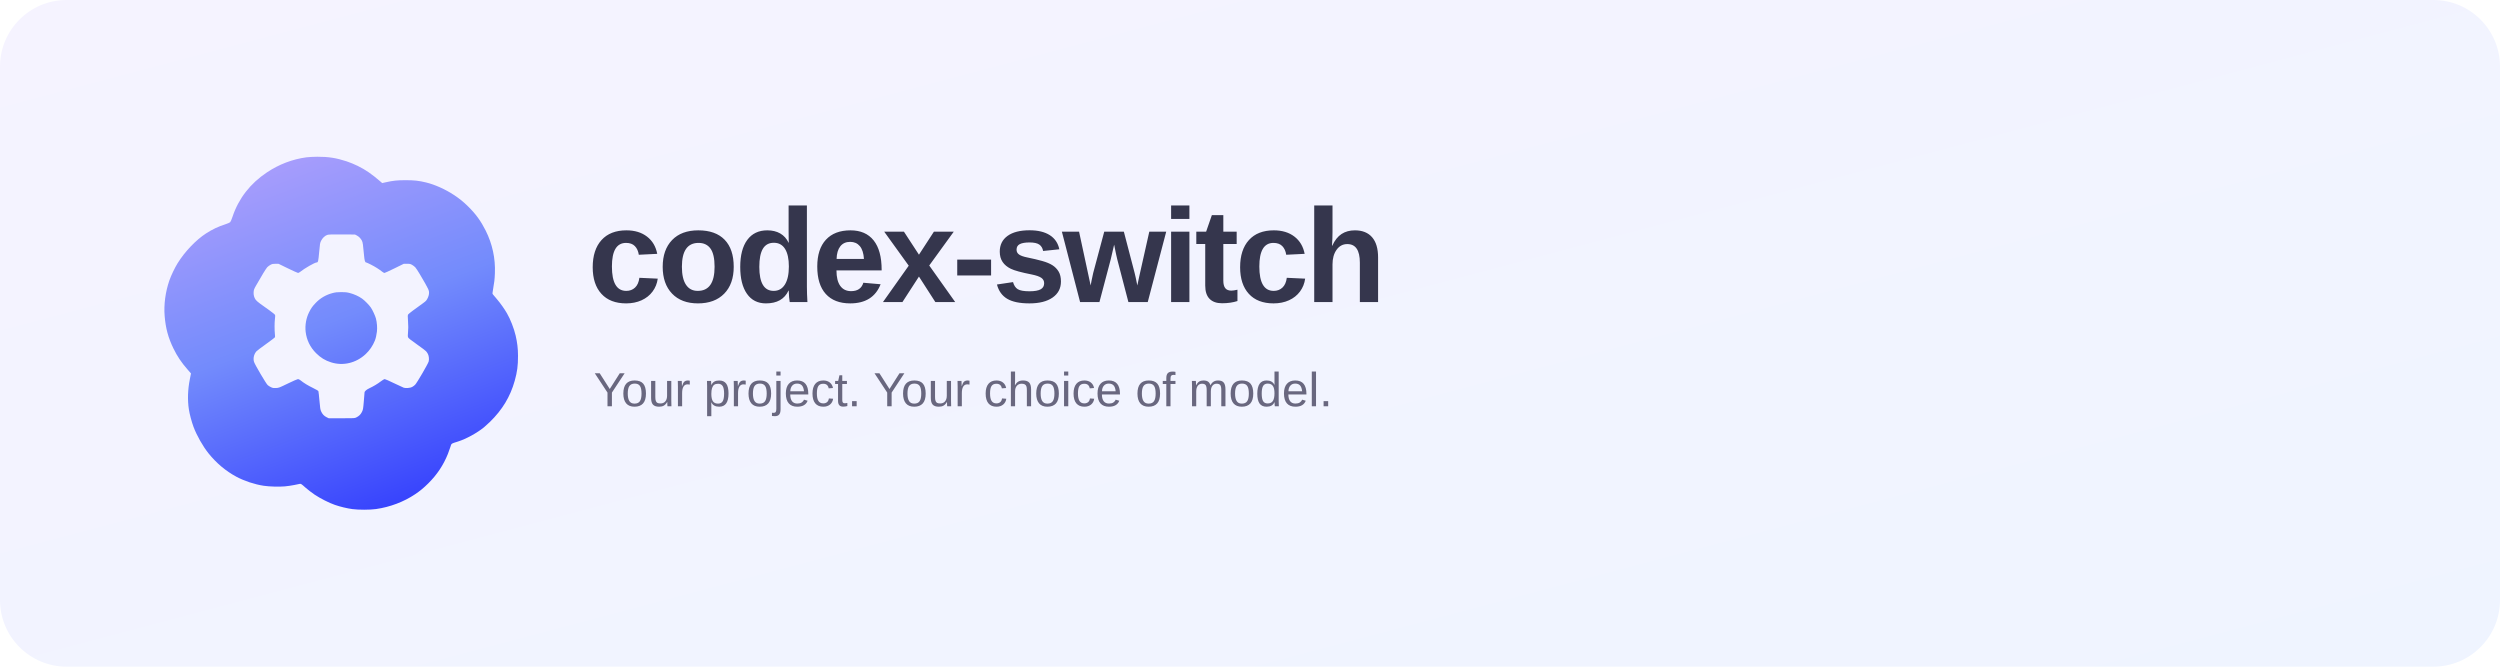
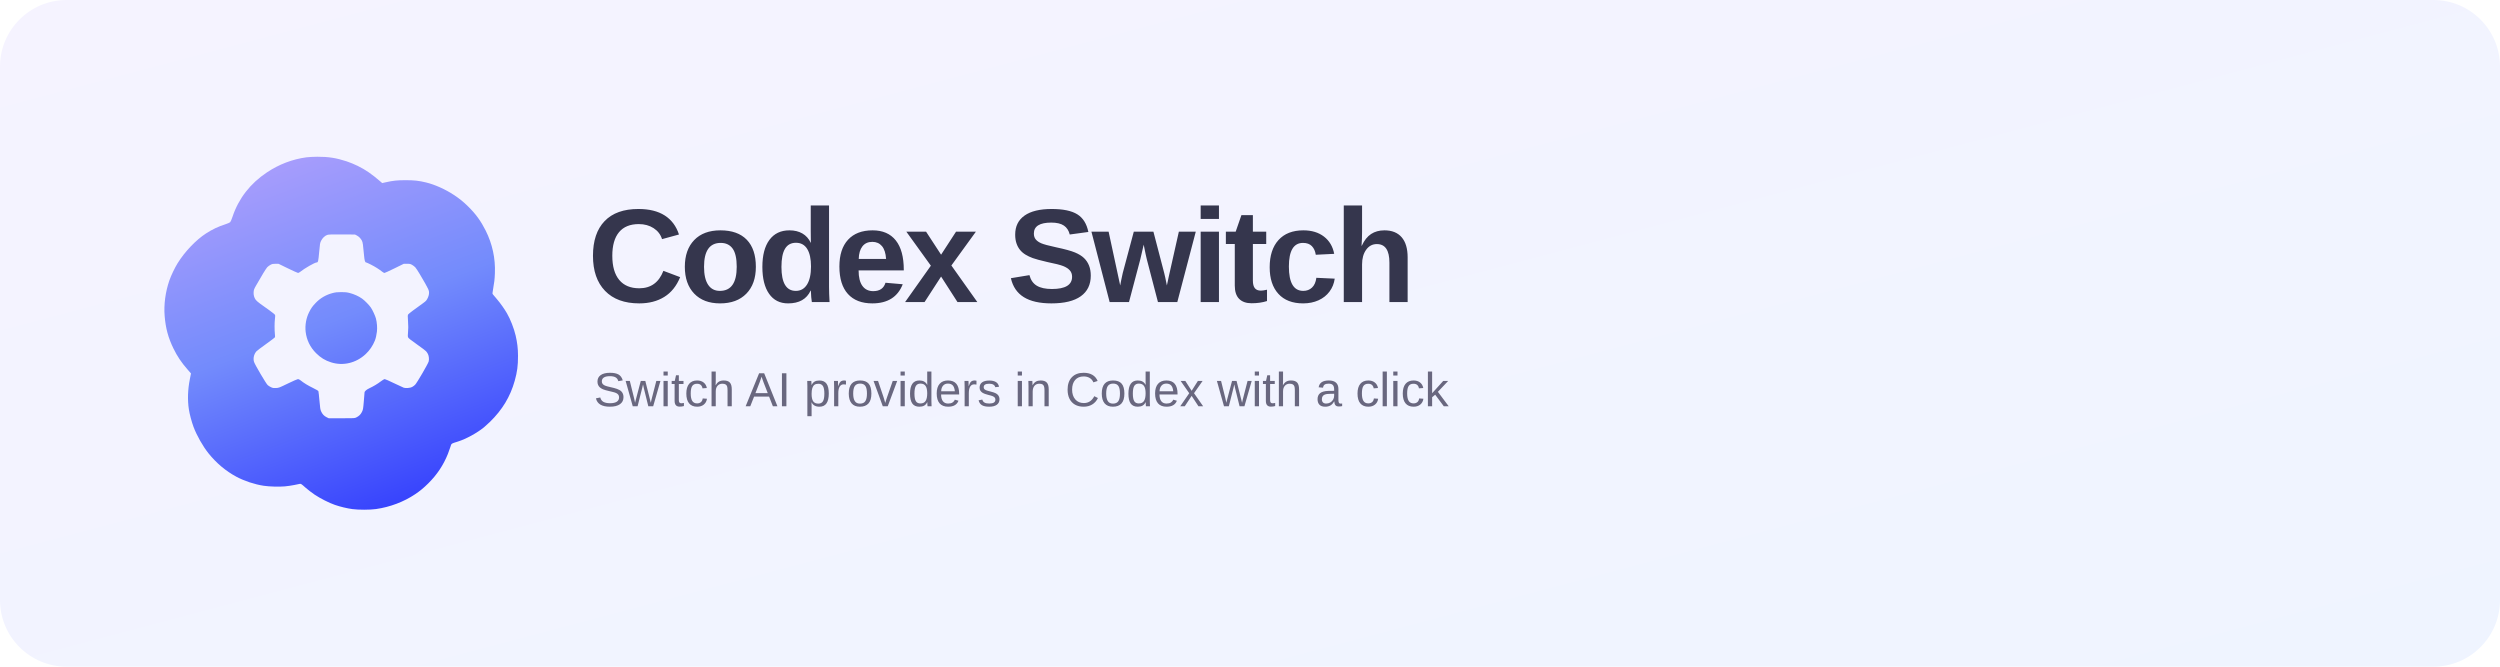
<svg xmlns="http://www.w3.org/2000/svg" width="1200" height="320" viewBox="0 0 1200 320" role="img" aria-labelledby="title description">
  <defs>
    <linearGradient id="background" x2="1" y2="1">
      <stop stop-color="#F5F3FF" />
      <stop offset="1" stop-color="#EFF4FF" />
    </linearGradient>
    <linearGradient id="purple" gradientUnits="userSpaceOnUse" x1="400" y1="156" x2="750" y2="1098">
      <stop stop-color="#AB9EFC" />
      <stop offset=".48" stop-color="#738BFC" />
      <stop offset="1" stop-color="#3743FD" />
    </linearGradient>
  </defs>
  <rect width="1200" height="320" rx="32" fill="url(#background)" />
  <path transform="translate(74 70) scale(.18) translate(-128 -128)" fill="url(#purple)" fill-rule="evenodd" d="M 534 158.630 C 496.585 163.705, 461.508 177.054, 429 198.590 C 384.306 228.199, 353.013 268.554, 336.793 317.500 C 334.554 324.256, 331.873 330.421, 330.658 331.607 C 329.471 332.766, 324 335.171, 318.500 336.951 C 298.754 343.342, 283.576 350.505, 266.500 361.493 C 239.534 378.846, 209.730 410.041, 190.539 441 C 182.894 453.333, 173.108 473.776, 168.556 486.922 C 158.007 517.390, 153.480 551.282, 155.922 581.500 C 158.584 614.434, 165.438 639.751, 179.475 668.500 C 189.808 689.662, 200.265 705.215, 217.275 724.720 L 226.187 734.940 223.153 750.220 C 217.622 778.078, 216.713 805.602, 220.504 830.500 C 222.475 843.451, 227.824 863.618, 232.968 877.500 C 241.303 899.990, 257.975 929.408, 272.923 948 C 294.036 974.261, 319.058 995.267, 347.220 1010.373 C 368.301 1021.681, 396.068 1030.881, 420 1034.488 C 434.964 1036.744, 461.042 1037.497, 476.500 1036.121 C 483.650 1035.484, 494.900 1033.833, 501.500 1032.451 C 508.100 1031.069, 514.877 1029.682, 516.560 1029.369 C 519.334 1028.853, 520.684 1029.750, 531.060 1039.006 C 537.352 1044.620, 548.575 1053.263, 556 1058.215 C 571.335 1068.440, 594.513 1080.153, 610 1085.503 C 624.182 1090.402, 641.995 1094.684, 656.500 1096.681 C 672.797 1098.925, 703.471 1098.883, 719.500 1096.596 C 757.062 1091.236, 793.751 1077.339, 823.952 1057.033 C 836.942 1048.298, 846.817 1040.144, 858.811 1028.249 C 882.333 1004.921, 899.257 979.499, 911.376 949.289 C 913.757 943.355, 916.750 934.968, 918.027 930.650 C 920.710 921.585, 919.756 922.255, 938.181 916.498 C 959.630 909.797, 989.021 893.723, 1007.500 878.589 C 1011.350 875.436, 1018.498 868.951, 1023.384 864.178 C 1056.521 831.809, 1077.719 796.634, 1089.482 754.500 C 1096.147 730.629, 1098.295 714.328, 1098.247 688 C 1098.211 668.744, 1096.351 652.728, 1091.983 634.070 C 1087.465 614.770, 1078.040 590.628, 1068.728 574.500 C 1061.872 562.625, 1051.499 547.975, 1042.297 537.171 C 1037.459 531.490, 1032.635 525.767, 1031.578 524.452 C 1029.679 522.091, 1029.683 521.915, 1031.853 509.781 C 1035.193 491.100, 1035.892 484.887, 1036.609 467.500 C 1038.227 428.226, 1029.842 389.480, 1012.049 354.016 C 999.111 328.229, 985.353 309.366, 964.873 289.332 C 951.780 276.525, 942.618 269.131, 927.082 258.834 C 904.649 243.967, 876.425 231.324, 853 225.649 C 833.370 220.894, 821.245 219.563, 798 219.613 C 775.644 219.661, 765.437 220.739, 745.784 225.130 L 736.068 227.301 730.409 222.400 C 708.084 203.066, 692.063 192.071, 670.921 181.575 C 662.499 177.394, 649.829 172.186, 640.921 169.243 C 613.925 160.326, 592.210 156.941, 563.038 157.103 C 552.842 157.159, 539.775 157.847, 534 158.630 M 589.324 365.619 C 583.061 367.866, 576.517 374.185, 573.083 381.303 C 570.294 387.083, 569.952 389.112, 567.994 411.479 C 565.833 436.178, 565.131 438.978, 561.095 439.014 C 556.328 439.057, 528.970 454.690, 517.612 463.861 C 515.474 465.587, 512.840 467, 511.757 467 C 510.675 467, 498.477 461.488, 484.650 454.750 L 459.510 442.500 451.505 442.519 C 444.735 442.536, 442.689 442.963, 438.243 445.290 C 435.351 446.803, 431.418 449.719, 429.501 451.770 C 426.287 455.211, 413.762 475.724, 399.560 500.807 C 394.406 509.910, 393.668 511.909, 393.238 517.923 C 392.672 525.828, 394.538 532.682, 398.894 538.695 C 400.423 540.806, 405.685 545.408, 410.587 548.921 C 415.489 552.435, 426.360 560.213, 434.744 566.207 C 444.842 573.426, 450.184 577.884, 450.567 579.411 C 450.885 580.679, 450.663 585.188, 450.073 589.431 C 448.838 598.307, 448.740 619.260, 449.886 629.500 C 450.316 633.350, 450.472 637.261, 450.233 638.192 C 449.993 639.122, 439.294 647.351, 426.458 656.477 C 413.621 665.604, 401.945 674.465, 400.511 676.169 C 393.865 684.068, 391.449 694.986, 394.311 704.191 C 396.597 711.546, 426.548 762.396, 430.785 766.116 C 432.778 767.866, 436.821 770.402, 439.769 771.752 C 444.309 773.830, 446.306 774.152, 452.815 773.852 C 460.303 773.507, 461.120 773.197, 484.712 761.749 C 498.028 755.287, 510.102 750, 511.543 750 C 513.022 750, 515.979 751.462, 518.332 753.357 C 527.070 760.395, 538.146 767.180, 551.421 773.625 C 560.679 778.119, 565.442 780.992, 565.977 782.403 C 566.414 783.556, 567.666 794.908, 568.758 807.630 C 570.467 827.545, 571.088 831.513, 573.223 836.176 C 576.646 843.653, 581.130 848.425, 587.818 851.710 L 593.500 854.500 628 854.500 C 661.642 854.500, 662.612 854.445, 667 852.276 C 674.297 848.670, 678.694 844.367, 682.053 837.545 C 685.012 831.533, 685.305 829.888, 687.079 809.330 C 688.115 797.324, 688.971 786.747, 688.981 785.827 C 689.018 782.587, 694.270 777.936, 701.845 774.436 C 712.612 769.461, 723.746 762.775, 732.714 755.899 C 736.975 752.632, 741.436 750, 742.713 750 C 743.980 750, 755.092 754.900, 767.405 760.888 C 779.718 766.877, 791.476 772.332, 793.533 773.011 C 798.918 774.788, 810.517 773.820, 815.705 771.161 C 818.018 769.975, 821.644 767.316, 823.762 765.252 C 828.488 760.649, 858.344 709.409, 860.035 703 C 861.552 697.251, 860.629 688.153, 858.008 683.015 C 856.897 680.838, 854.674 677.581, 853.068 675.778 C 851.463 673.975, 840.244 665.525, 828.139 657 C 810.683 644.707, 805.903 640.856, 805.033 638.389 C 804.239 636.137, 804.237 632.132, 805.023 623.889 C 805.818 615.558, 805.803 608.126, 804.967 596.209 C 803.973 582.056, 804.021 579.616, 805.332 577.616 C 806.646 575.610, 823.470 562.895, 844.780 547.801 C 848.429 545.216, 852.238 542.066, 853.243 540.801 C 856.929 536.161, 860.187 528.591, 860.720 523.422 C 861.744 513.501, 861.431 512.816, 836.279 470.084 C 831.558 462.063, 826.143 453.859, 824.246 451.853 C 822.348 449.848, 818.480 446.923, 815.648 445.353 C 811.082 442.823, 809.538 442.507, 802 442.558 L 793.500 442.616 768.719 454.808 C 755.090 461.514, 743.114 467, 742.107 467 C 741.099 467, 738.526 465.598, 736.388 463.885 C 728.425 457.504, 717.166 450.398, 706.127 444.784 C 699.871 441.603, 694.144 439, 693.400 439 C 690.228 439, 688.874 434.192, 687.433 417.826 C 685.112 391.439, 684.210 385.333, 681.998 380.996 C 678.959 375.039, 673.834 369.779, 668.330 366.967 L 663.500 364.500 628.500 364.310 C 599.577 364.153, 592.775 364.381, 589.324 365.619 M 604.022 520.547 C 586.281 525.129, 571.104 533.935, 558.861 546.750 C 549.948 556.079, 546.648 560.739, 541.026 571.936 C 533.323 587.278, 529.954 606.493, 531.946 623.718 C 534.499 645.786, 543.982 665.212, 559.939 681.060 C 572.032 693.071, 584.070 700.422, 599.729 705.359 C 632.007 715.537, 666.693 707.206, 692.224 683.144 C 702.669 673.300, 710.891 661.230, 716.436 647.601 C 718.933 641.463, 720.818 633.270, 722.020 623.331 C 723.237 613.262, 722.197 599.461, 719.397 588.535 C 717.554 581.344, 710.499 566.059, 705.912 559.322 C 701.203 552.403, 689.502 540.500, 682.428 535.430 C 673.667 529.152, 660.973 523.375, 649.622 520.501 C 641.484 518.441, 637.432 518.009, 626.622 518.049 C 616.061 518.089, 611.650 518.576, 604.022 520.547" />
-   <text x="282" y="145" fill="#35364D" font-family="Segoe UI,Arial,sans-serif" font-size="64" font-weight="650" letter-spacing="-2">codex-switch</text>
-   <text x="285" y="195" fill="#69677F" font-family="Segoe UI,Arial,sans-serif" font-size="23">Your project. Your choice of model.</text>
+   <text x="282" y="145" fill="#35364D" font-family="Segoe UI,Arial,sans-serif" font-size="64" font-weight="650" letter-spacing="-2">Codex Switch</text>
+   <text x="285" y="195" fill="#69677F" font-family="Segoe UI,Arial,sans-serif" font-size="23">Switch AI providers in Codex with a click</text>
</svg>
